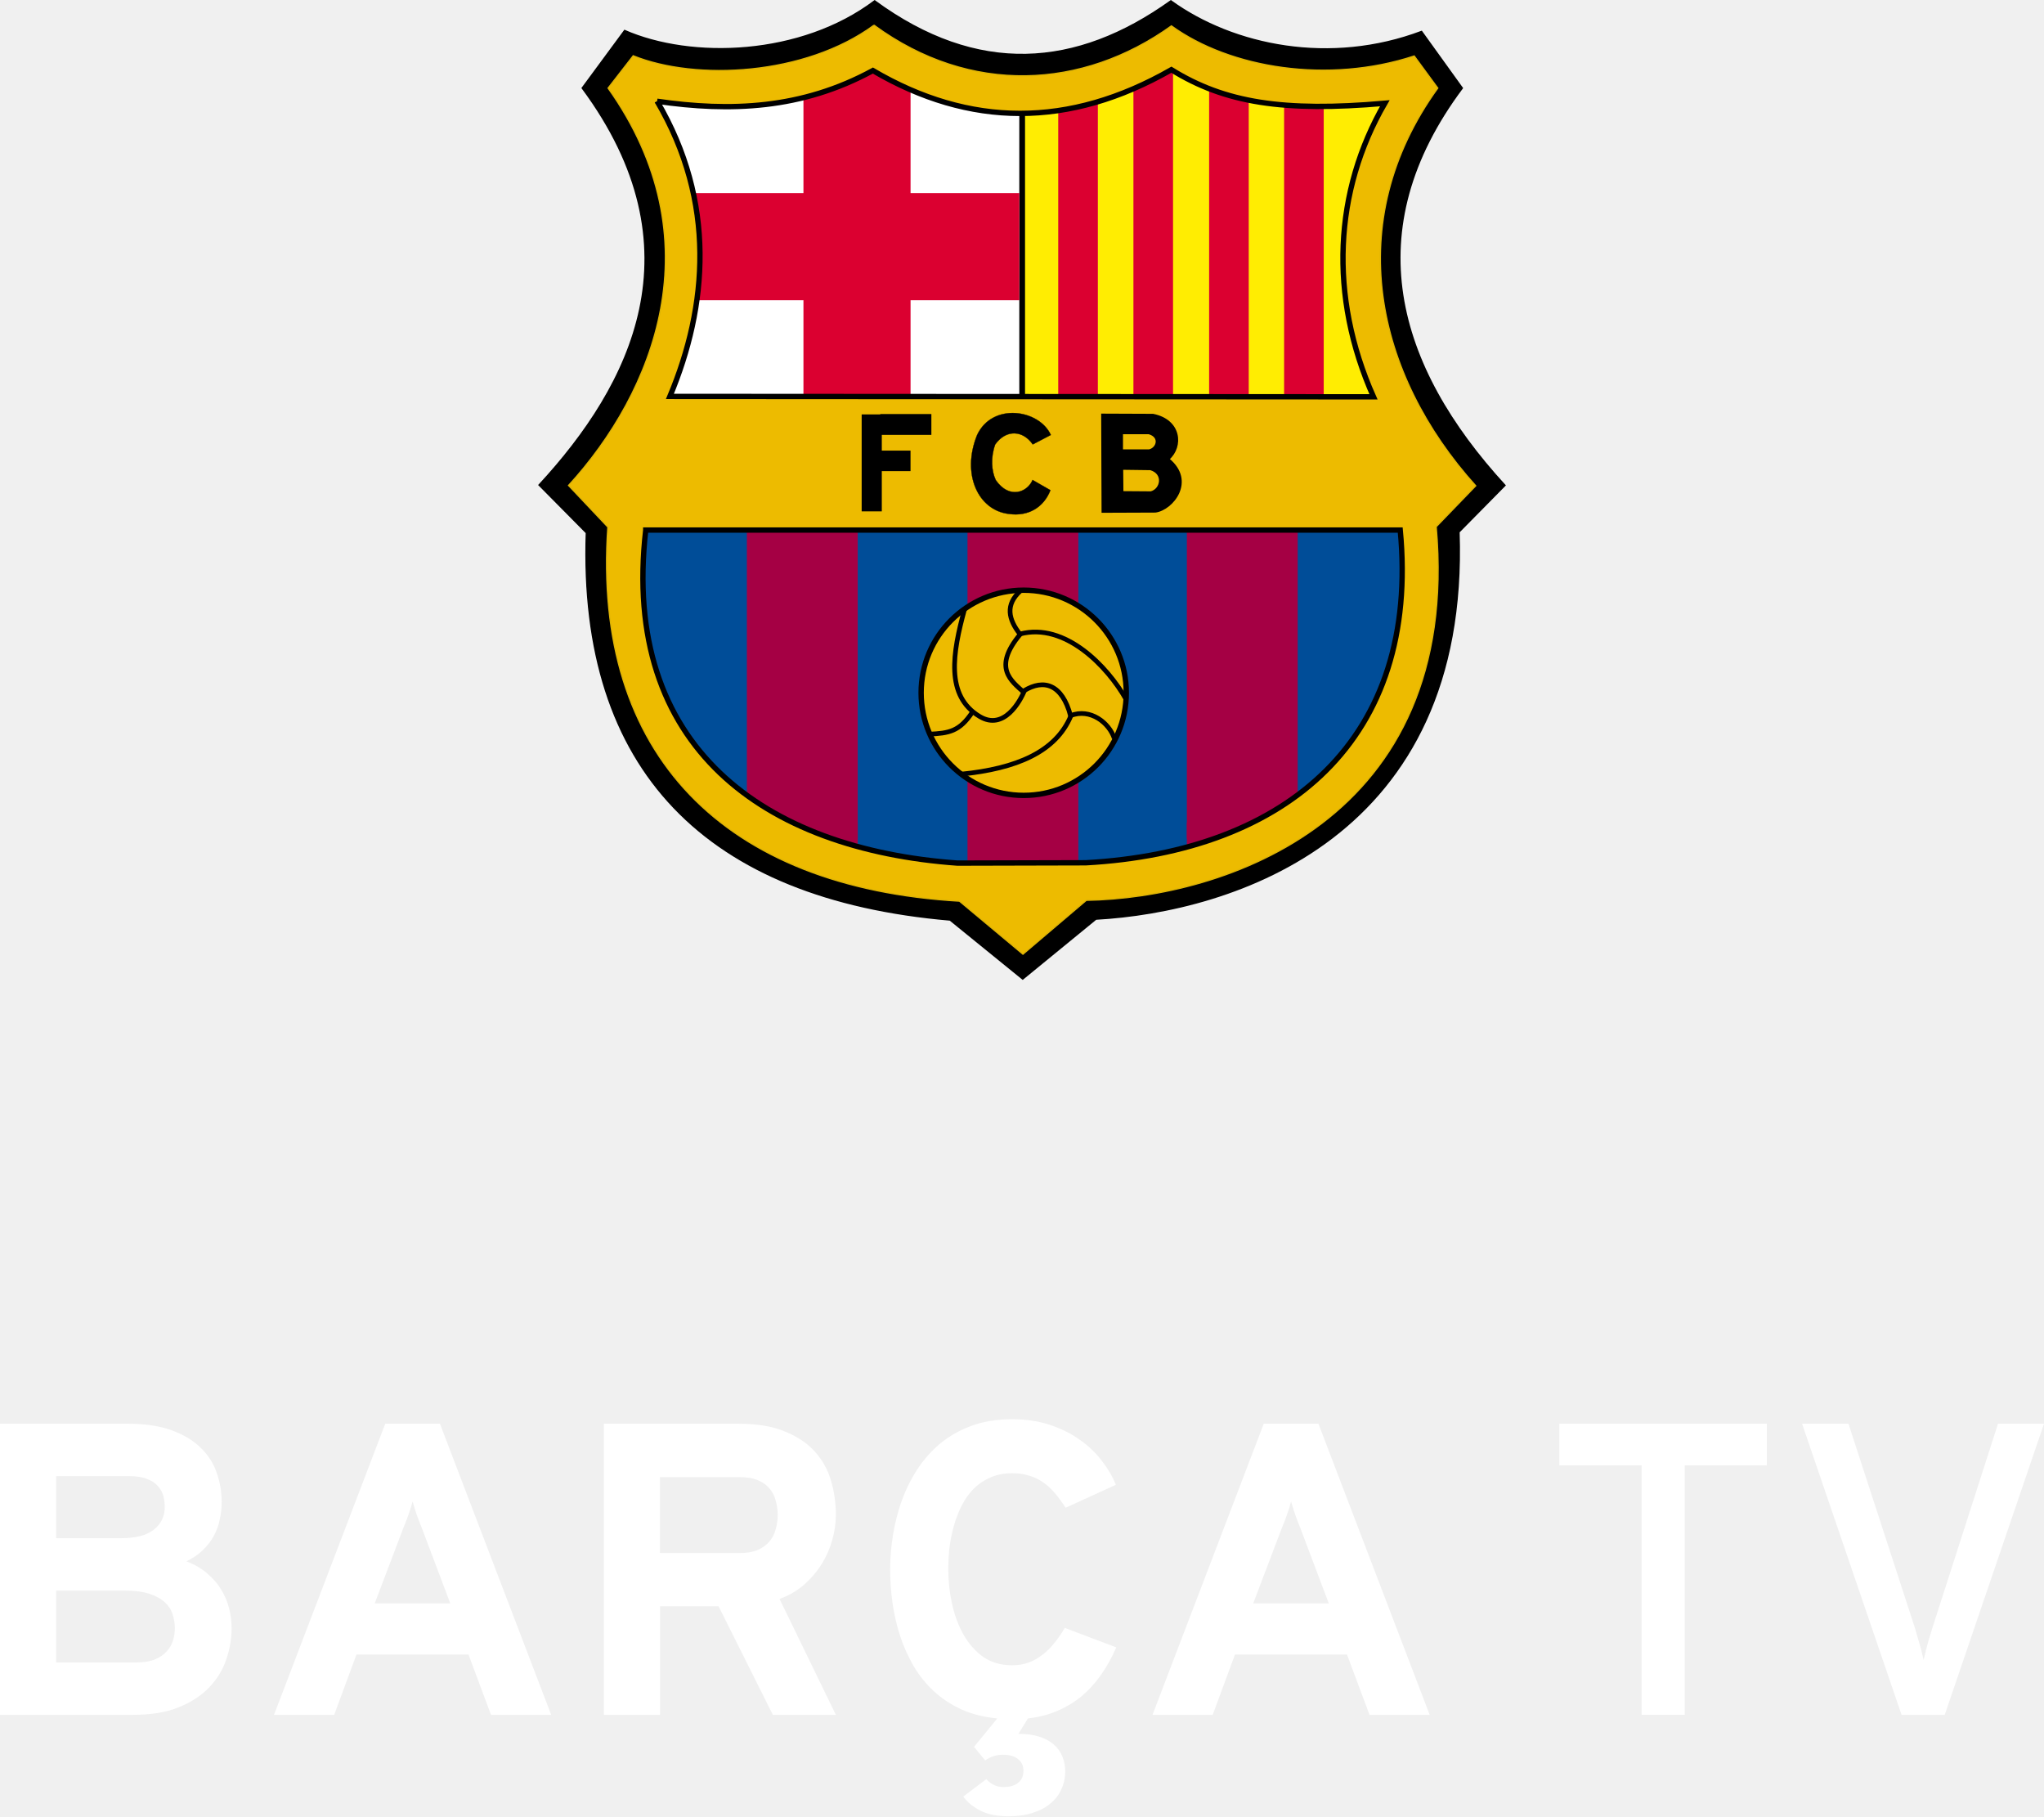
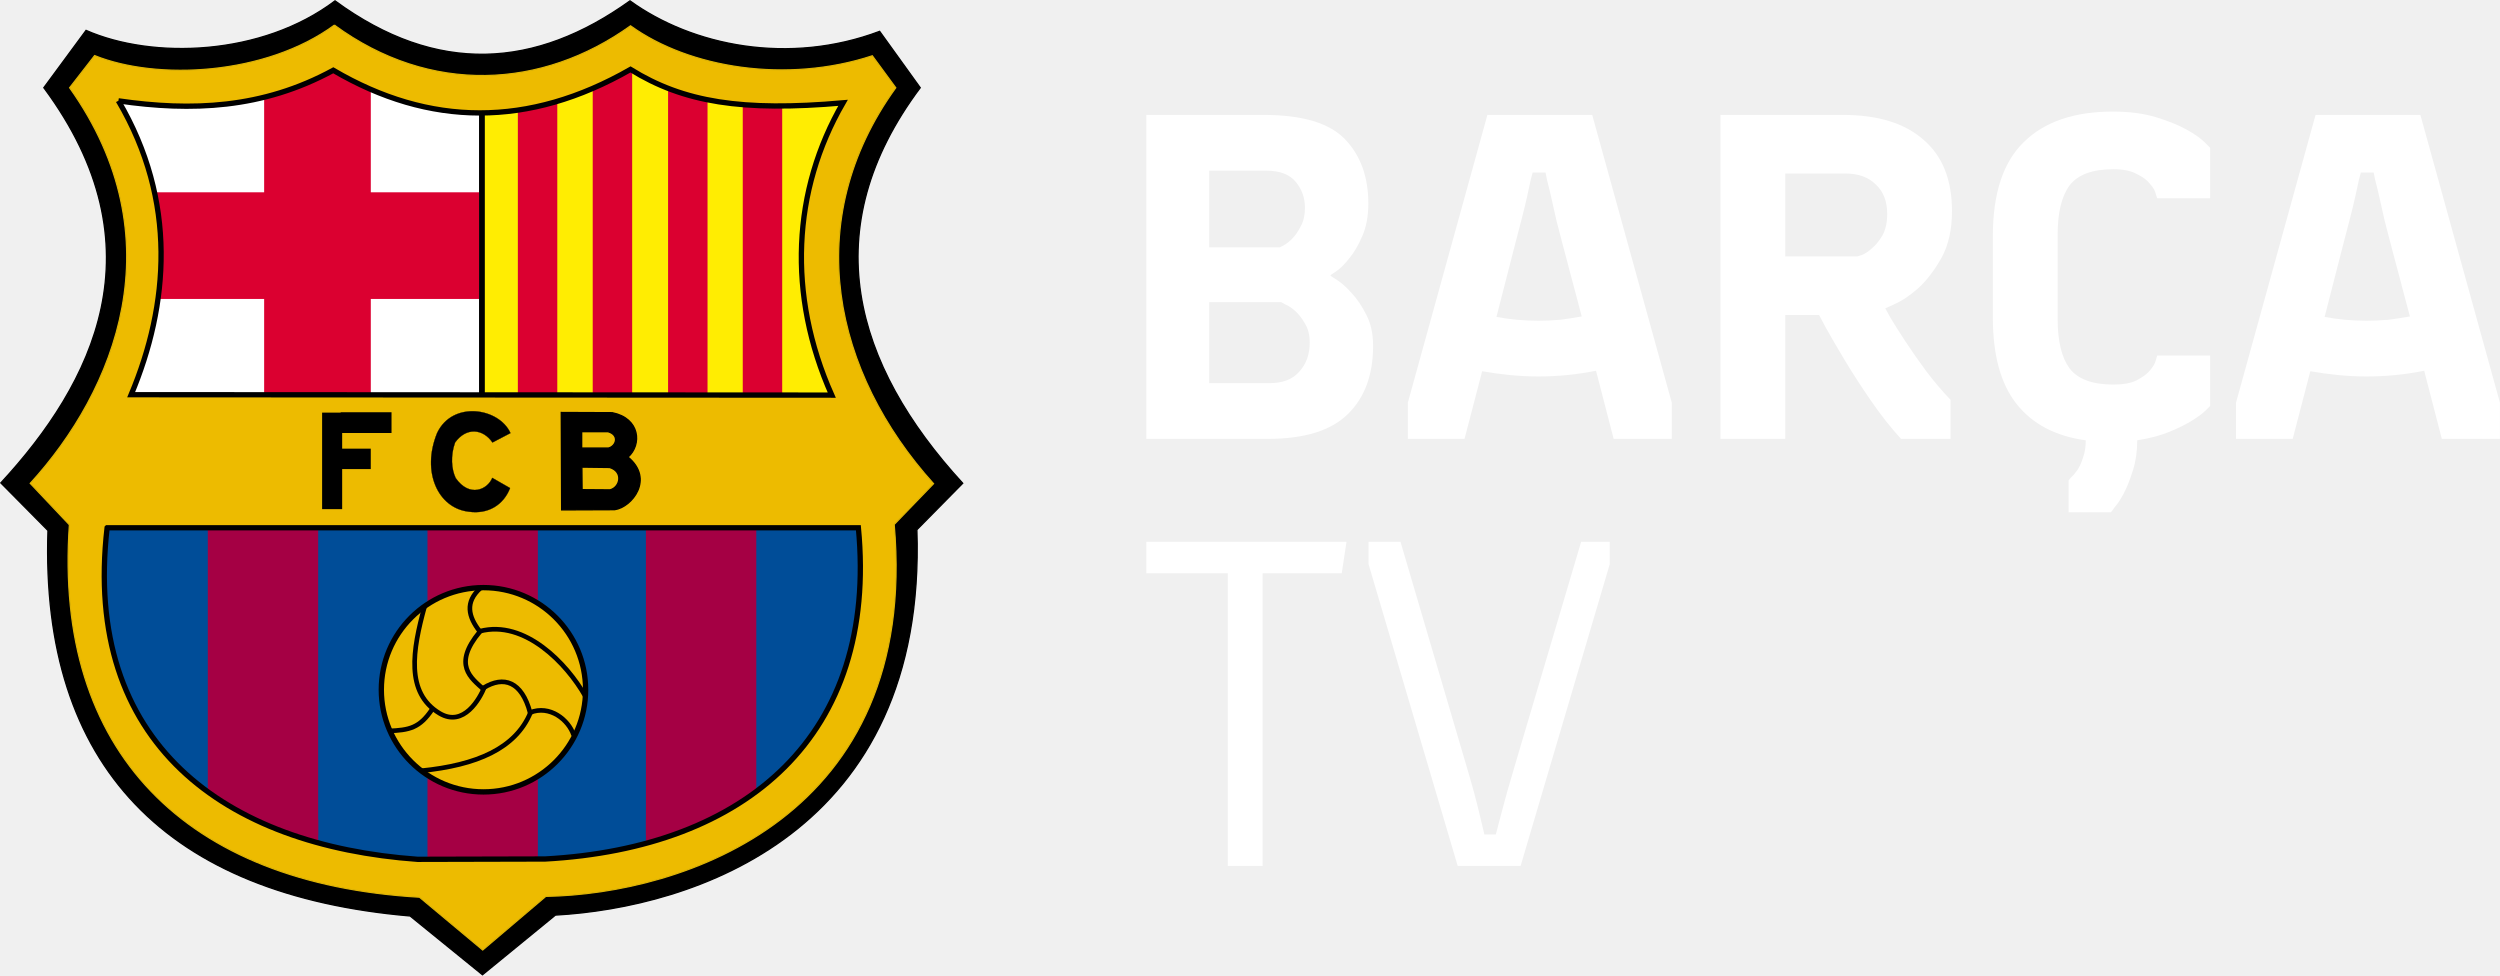
- <svg xmlns="http://www.w3.org/2000/svg" version="1.0" viewBox="0 0 242 215">
-   <g transform="matrix(.83457 0 0 .83457 -31.455 -78.341)">
-     <g transform="matrix(.18927 0 0 .18927 111.7 62.604)">
-       <g transform="translate(2.4852 13.596)">
-         <path d="m74.644 174.45c50.082 21.983 132.28 19.38 187.41-22.228 77.09 56.484 151.28 50.686 222.03 0 47.165 34.092 119.78 48.648 187.92 22.944l30.545 42.44c-79.649 106.44-50.166 208.19 31.988 297.73l-34.498 34.979c7.815 229.58-170 284.39-272.1 290.08l-54.897 44.915-54.487-44.246c-182.29-15.742-278.53-111.91-272.58-290.16l-35.47-35.836c69.304-74.963 121.38-177.4 32.355-297.49z" fill-rule="evenodd" stroke="#000" stroke-width="1px" />
-         <path d="m78.794 546.28h586.55c15.416 162.31-87.705 249.98-244.51 258.6l-99.643 0.252c-150.02-10.785-261.8-89.993-242.39-258.85z" fill="#004d98" fill-rule="evenodd" />
-         <rect x="331.65" y="548.23" width="83.086" height="259.36" fill="#a50044" />
-         <g transform="translate(-.132)" fill="#a50044">
-           <rect x="166.42" y="548.23" width="83.086" height="231.8" />
-           <rect x="195.39" y="768.15" width="54.117" height="23.877" />
+ <svg xmlns="http://www.w3.org/2000/svg" width="800.01" height="312.19" version="1.1" viewBox="0 0 211.67 82.6">
+   <g transform="translate(122.84 -107.53)">
+     <g transform="matrix(.59428 0 0 .59428 -190.61 51.748)">
+       <g transform="matrix(.18927 0 0 .18927 111.7 62.604)">
+         <g transform="translate(2.4852,13.596)">
+           <path d="m74.644 174.45c50.082 21.983 132.28 19.38 187.41-22.228 77.09 56.484 151.28 50.686 222.03 0 47.165 34.092 119.78 48.648 187.92 22.944l30.545 42.44c-79.649 106.44-50.166 208.19 31.988 297.73l-34.498 34.979c7.815 229.58-170 284.39-272.1 290.08l-54.897 44.915-54.487-44.246c-182.29-15.742-278.53-111.91-272.58-290.16l-35.47-35.836c69.304-74.963 121.38-177.4 32.355-297.49z" fill-rule="evenodd" stroke="#000" stroke-width="1px" />
+           <path d="m78.794 546.28h586.55c15.416 162.31-87.705 249.98-244.51 258.6l-99.643 0.252c-150.02-10.785-261.8-89.993-242.39-258.85z" fill="#004d98" fill-rule="evenodd" />
+           <path d="m331.65 548.23h83.086v259.36h-83.086z" fill="#a50044" />
+           <g transform="translate(-.132)" fill="#a50044">
+             <path d="m166.42 548.23h83.086v231.8h-83.086z" />
+             <path d="m195.39 768.15h54.117v23.877h-54.117z" />
+           </g>
+           <g transform="translate(-.132)" fill="#a50044">
+             <path d="m496.2 548.23h83.086v231.8h-83.086z" />
+             <path d="m496.2 768.15h54.117v23.877h-54.117z" />
+           </g>
+           <path d="m370.49 228.08v230.37l-279.99 2.025 28.86-110.88-35.948-132.65 177.21-22.784z" fill="#fff" fill-rule="evenodd" />
+           <path d="m374.54 228.08v230.37l279.99 2.025-28.86-110.88 35.948-132.65-177.21-22.784z" fill="#ffed02" fill-rule="evenodd" />
+           <path d="m208.7 200.72h80.278v256.31h-80.278z" fill="#db0030" />
+           <path transform="rotate(90)" d="m296.32-370.49h80.278v249.8h-80.278z" fill="#db0030" />
+           <g transform="translate(-.132)" fill="#db0030">
+             <path d="m399.8 218.89h29.691v236.47h-29.691z" />
+             <path d="m456.16 201.95h29.691v253.97h-29.691z" />
+             <path d="m512.89 216.26h29.691v240.18h-29.691z" />
+             <path d="m569.1 225.06h29.691v231.17h-29.691z" />
+           </g>
+           <path d="m261.59 170.47c-51.707 37.899-133.53 41.887-180.5 22.938l-18.812 24.219c80.707 113.56 34.337 227.81-29.656 297.78l29.469 31.188c-11.958 171.17 87.93 270.16 263.53 280.34l47.594 39.75 47.5-40.375c102.26-1.764 281.57-59.115 262.25-279.97l29.625-30.688c-75.153-83.347-101.06-197.51-28.438-298.03l-17.656-24.062c-64.255 21.117-137.77 9.412-182-22.562-66.348 47.537-150.61 52.444-222.91-0.531zm223.5 32.531c39.892 24.769 83.975 31.818 159.97 25.156-38.054 65.84-42.164 144.27-8.469 220l-527.38-0.312c28.364-67.666 34.872-145.53-9.594-221.19 54.813 7.958 108.36 6.051 161.75-23 72.423 42.515 146.93 43.293 223.72-0.656zm-394.59 345.84h565.53c14.863 156.49-84.563 241-235.75 249.31l-96.094 0.25c-144.64-10.398-252.39-86.759-233.69-249.56z" fill="#edbb00" fill-rule="evenodd" stroke="#deb405" stroke-width=".938px" />
+           <path d="m99.008 227.48c44.466 75.657 37.953 153.52 9.589 221.19l527.36 0.312c-33.695-75.726-29.571-154.16 8.483-220-75.994 6.661-120.07-0.38-159.96-25.149-76.79 43.949-151.32 43.154-223.74 0.639-53.394 29.051-106.92 30.972-161.73 23.014z" fill="none" stroke="#000" stroke-width="4" />
+           <path d="m90.488 548.84h565.52c14.863 156.49-84.561 241.02-235.75 249.33l-96.071 0.243c-144.64-10.398-252.41-86.767-233.7-249.57z" fill="none" stroke="#000" stroke-width="4" />
+           <path d="m372.7 235.39v213.68" fill="none" stroke="#000" stroke-width="4" />
+           <g stroke="#000">
+             <path transform="matrix(1.34,0,0,1.34,-73.999,-209.21)" d="m391.55 656.71a57.38 57.38 0 1 1-114.76 0 57.38 57.38 0 1 1 114.76 0z" fill="#edbb00" stroke-width="3" />
+             <g fill="none" stroke-width="3.5">
+               <path d="m329.45 608.16c-8.974 32.709-14.54 64.916 11.349 80.392 18.09 10.814 30.323-11.24 33.712-19.784" />
+               <path d="m302.65 701.79c15.156-0.692 23.065-1.938 32.787-16.709" />
+             </g>
+             <path d="m373.87 669.34c15.21-9.349 28.738-4.825 35.022 18.579 14.803-5.948 29.07 5.476 32.787 17.024" fill="none" stroke-width="3.5" />
+             <path d="m409.21 687.92c-11.236 27.128-40.792 39.686-82.283 43.821" fill="none" stroke-width="3.5" />
+             <path d="m373.89 670.45c-9.335-8.548-23.697-18.331-2.774-43.462-8.878-11.25-11.297-22.242 0.308-32.673" fill="none" stroke-width="3.5" />
+             <path d="m450.34 675.39c-13.655-24.138-45.436-57.585-79.218-48.702" fill="none" stroke-width="3.5" />
+           </g>
+           <path d="m266.3 461.88v0.281h-13.969v72.656h15.094v-30.156h21.531v-15.375h-21.531v-11.781h37.156v-15.625z" />
+           <path d="m380.57 484.64 13.547-7.075c-8.647-19.12-43.71-24.558-55.244 0-11.901 29.292 0.749 56.506 23.783 59.157 14.636 2.131 26.235-5.034 31.159-17.762l-13.397-7.677c-3.568 8.89-17.172 15.009-27.547 0.151-3.195-6.639-4.014-16.859-0.452-26.794 8.508-11.69 20.945-10.425 28.149 0z" fill-rule="evenodd" stroke="#000" stroke-width=".2" />
+           <path d="m432.36 462.07 0.281 73.312 39.906-0.156c12.985-1.818 30.008-23.074 10.062-39.594 10.545-9.293 9.223-29.172-11.875-33.406zm15.344 14.438h19.875c8.74 2.515 6.147 10.918 0.281 12.344h-20.156zm0.156 26.656 20.906 0.281c10.341 3.078 8.006 14.863 0.312 16.875l-21.062-0.156z" fill-rule="evenodd" stroke="#000" stroke-width="1px" />
        </g>
-         <g transform="translate(-.132)" fill="#a50044">
-           <rect x="496.2" y="548.23" width="83.086" height="231.8" />
-           <rect x="496.2" y="768.15" width="54.117" height="23.877" />
-         </g>
-         <path d="m370.49 228.08v230.37l-279.99 2.025 28.86-110.88-35.948-132.65 177.21-22.784z" fill="#fff" fill-rule="evenodd" />
-         <path d="m374.54 228.08v230.37l279.99 2.025-28.86-110.88 35.948-132.65-177.21-22.784z" fill="#ffed02" fill-rule="evenodd" />
-         <rect x="208.7" y="200.72" width="80.278" height="256.31" fill="#db0030" />
-         <rect transform="rotate(90)" x="296.32" y="-370.49" width="80.278" height="249.8" fill="#db0030" />
-         <g transform="translate(-.132)" fill="#db0030">
-           <rect x="399.8" y="218.89" width="29.691" height="236.47" />
-           <rect x="456.16" y="201.95" width="29.691" height="253.97" />
-           <rect x="512.89" y="216.26" width="29.691" height="240.18" />
-           <rect x="569.1" y="225.06" width="29.691" height="231.17" />
-         </g>
-         <path d="m261.59 170.47c-51.707 37.899-133.53 41.887-180.5 22.938l-18.812 24.219c80.707 113.56 34.337 227.81-29.656 297.78l29.469 31.188c-11.958 171.17 87.93 270.16 263.53 280.34l47.594 39.75 47.5-40.375c102.26-1.764 281.57-59.115 262.25-279.97l29.625-30.688c-75.153-83.347-101.06-197.51-28.438-298.03l-17.656-24.062c-64.255 21.117-137.77 9.412-182-22.562-66.348 47.537-150.61 52.444-222.91-0.531zm223.5 32.531c39.892 24.769 83.975 31.818 159.97 25.156-38.054 65.84-42.164 144.27-8.469 220l-527.38-0.312c28.364-67.666 34.872-145.53-9.594-221.19 54.813 7.958 108.36 6.051 161.75-23 72.423 42.515 146.93 43.293 223.72-0.656zm-394.59 345.84h565.53c14.863 156.49-84.563 241-235.75 249.31l-96.094 0.25c-144.64-10.398-252.39-86.759-233.69-249.56z" fill="#edbb00" fill-rule="evenodd" stroke="#deb405" stroke-width=".938px" />
-         <path d="m99.008 227.48c44.466 75.657 37.953 153.52 9.589 221.19l527.36 0.312c-33.695-75.726-29.571-154.16 8.483-220-75.994 6.661-120.07-0.38-159.96-25.149-76.79 43.949-151.32 43.154-223.74 0.639-53.394 29.051-106.92 30.972-161.73 23.014z" fill="none" stroke="#000" stroke-width="4" />
-         <path d="m90.488 548.84h565.52c14.863 156.49-84.561 241.02-235.75 249.33l-96.071 0.243c-144.64-10.398-252.41-86.767-233.7-249.57z" fill="none" stroke="#000" stroke-width="4" />
-         <path d="m372.7 235.39v213.68" fill="none" stroke="#000" stroke-width="4" />
-         <g stroke="#000">
-           <path transform="matrix(1.34 0 0 1.34 -73.999 -209.21)" d="m391.55 656.71a57.378 57.378 0 1 1-114.76 0 57.378 57.378 0 1 1 114.76 0z" fill="#edbb00" stroke-width="3" />
-           <g fill="none" stroke-width="3.5">
-             <path d="m329.45 608.16c-8.974 32.709-14.54 64.916 11.349 80.392 18.09 10.814 30.323-11.24 33.712-19.784" />
-             <path d="m302.65 701.79c15.156-0.692 23.065-1.938 32.787-16.709" />
-           </g>
-           <path d="m373.87 669.34c15.21-9.349 28.738-4.825 35.022 18.579 14.803-5.948 29.07 5.476 32.787 17.024" fill="none" stroke-width="3.5" />
-           <path d="m409.21 687.92c-11.236 27.128-40.792 39.686-82.283 43.821" fill="none" stroke-width="3.5" />
-           <path d="m373.89 670.45c-9.335-8.548-23.697-18.331-2.774-43.462-8.878-11.25-11.297-22.242 0.308-32.673" fill="none" stroke-width="3.5" />
-           <path d="m450.34 675.39c-13.655-24.138-45.436-57.585-79.218-48.702" fill="none" stroke-width="3.5" />
-         </g>
-         <path d="m266.3 461.88v0.281h-13.969v72.656h15.094v-30.156h21.531v-15.375h-21.531v-11.781h37.156v-15.625z" />
-         <path d="m380.57 484.64 13.547-7.075c-8.647-19.12-43.71-24.558-55.244 0-11.901 29.292 0.749 56.506 23.783 59.157 14.636 2.131 26.235-5.034 31.159-17.762l-13.397-7.677c-3.568 8.89-17.172 15.009-27.547 0.151-3.195-6.639-4.014-16.859-0.452-26.794 8.508-11.69 20.945-10.425 28.149 0z" fill-rule="evenodd" stroke="#000" stroke-width=".2" />
-         <path d="m432.36 462.07 0.281 73.312 39.906-0.156c12.985-1.818 30.008-23.074 10.062-39.594 10.545-9.293 9.223-29.172-11.875-33.406zm15.344 14.438h19.875c8.74 2.515 6.147 10.918 0.281 12.344h-20.156zm0.156 26.656 20.906 0.281c10.341 3.078 8.006 14.863 0.312 16.875l-21.062-0.156z" fill-rule="evenodd" stroke="#000" stroke-width="1px" />
+       </g>
+     </g>
+     <g transform="matrix(.26458 0 0 .26458 -122.84 133.25)" fill="#fff">
+       <g transform="matrix(3.8115,0,0,3.8115,598.01,-218.43)" aria-label="BARÇA">
+         <path d="m-60.653 68.651v-27.2h9.84q4.88 0 6.84 2.04t1.96 5.4q0 1.6-0.52 2.76-0.48 1.12-1.08 1.84-0.56 0.72-1.08 1.08-0.48 0.32-0.48 0.32v0.08t0.56 0.36 1.2 1.08q0.68 0.72 1.24 1.84 0.56 1.08 0.56 2.6 0 3.64-2.12 5.72t-6.72 2.08zm10.04-22.52h-4.76v6.44h5.92t0.32-0.16q0.36-0.2 0.72-0.56 0.4-0.4 0.72-1.04 0.36-0.64 0.36-1.56 0-1.24-0.76-2.16-0.76-0.96-2.52-0.96zm1.28 11.04h-6.04v6.8h5.08q1.64 0 2.48-0.96 0.88-0.96 0.88-2.44 0-0.96-0.4-1.6-0.36-0.64-0.8-1.04t-0.84-0.56q-0.36-0.2-0.36-0.2z" />
+         <path d="m-38.696 68.651v-3.04l6.68-24.16h8.8l6.68 24.16v3.04h-4.88l-1.48-5.72q-1.2 0.24-2.4 0.36t-2.44 0.12q-1.2 0-2.4-0.12t-2.32-0.32l-1.48 5.68zm9-16.32-1.56 6.08q0.84 0.16 1.72 0.24 0.92 0.08 1.8 0.08 0.92 0 1.84-0.08 0.92-0.12 1.8-0.28l-1.6-6.04q-0.24-0.96-0.52-2-0.24-1.08-0.44-1.96t-0.36-1.48q-0.12-0.6-0.12-0.6h-1.08t-0.16 0.6q-0.12 0.6-0.32 1.48t-0.48 1.96q-0.28 1.04-0.52 2z" />
+         <path d="m-12.45 68.651v-27.2h10.28q4.4 0 6.76 2.08 2.4 2.04 2.4 6 0 2.32-0.88 3.92-0.88 1.56-1.92 2.52-1.04 0.92-1.92 1.32t-0.88 0.4 0.44 0.8q0.48 0.8 1.24 1.96t1.76 2.52q1 1.32 2.04 2.4v3.28h-4.16q-1.28-1.4-2.52-3.2t-2.2-3.4-1.56-2.68q-0.6-1.12-0.6-1.12h-2.84v10.4zm5.44-15.32h6.04t0.4-0.12q0.4-0.16 0.84-0.56 0.48-0.4 0.88-1.08 0.4-0.72 0.4-1.8 0-1.6-0.96-2.48-0.92-0.92-2.56-0.92h-5.04z" />
+         <path d="m10.422 58.491v-6.88q0-5.36 2.6-7.88 2.6-2.56 7.48-2.56 2.08 0 3.64 0.48t2.56 1.04 1.48 1.04 0.48 0.48v4.24h-4.44t-0.12-0.36q-0.08-0.4-0.48-0.84-0.36-0.48-1.12-0.84-0.72-0.4-1.96-0.4-2.64 0-3.68 1.36-1 1.36-1 4.12v7.12q0 2.76 1 4.12 1.04 1.36 3.68 1.36 1.24 0 1.96-0.36 0.76-0.4 1.12-0.84 0.4-0.48 0.48-0.84 0.12-0.4 0.12-0.4h4.44v4.24t-0.36 0.36-1.12 0.84-1.92 0.96-2.72 0.72q0 1.4-0.36 2.52-0.36 1.16-0.76 1.92t-0.76 1.16q-0.32 0.44-0.32 0.44h-3.56v-2.68t0.2-0.24q0.24-0.2 0.52-0.6t0.48-1.04q0.24-0.64 0.24-1.48-3.8-0.52-5.8-3.04t-2-7.24z" />
+         <path d="m30.836 68.651v-3.04l6.68-24.16h8.8l6.68 24.16v3.04h-4.88l-1.48-5.72q-1.2 0.24-2.4 0.36t-2.44 0.12q-1.2 0-2.4-0.12t-2.32-0.32l-1.48 5.68zm9-16.32-1.56 6.08q0.84 0.16 1.72 0.24 0.92 0.08 1.8 0.08 0.92 0 1.84-0.08 0.92-0.12 1.8-0.28l-1.6-6.04q-0.24-0.96-0.52-2-0.24-1.08-0.44-1.96t-0.36-1.48q-0.12-0.6-0.12-0.6h-1.08t-0.16 0.6q-0.12 0.6-0.32 1.48t-0.48 1.96q-0.28 1.04-0.52 2z" />
+       </g>
+       <g transform="matrix(3.8134,0,0,3.8134,920.65,-312.84)" aria-label="TV">
+         <path d="m-128.83 104.65h-6.64v24.56h-2.92v-24.56h-6.84v-2.64h16.8z" />
+         <path d="m-126.58 102.01h2.68l5.52 18.76q0.72 2.4 1.12 4.12 0.4 1.68 0.4 1.68h0.96t0.44-1.68q0.44-1.72 1.16-4.12l5.56-18.76h2.4v1.88l-7.48 25.32h-5.28l-7.48-25.32z" />
      </g>
    </g>
  </g>
-   <g transform="matrix(1.2282 0 0 1.2303 264.63 -34.649)" fill="#fff" stroke-width="1px" aria-label="BARÇA TV">
-     <path d="m-215.46 165.15h12.285q2.559 0 4.297 0.645t2.793 1.699q1.074 1.055 1.523 2.402 0.469 1.348 0.469 2.773 0 0.898-0.195 1.738-0.176 0.84-0.586 1.582-0.41 0.723-1.055 1.348-0.645 0.605-1.562 1.055 1.191 0.449 2.012 1.172 0.84 0.703 1.348 1.562 0.527 0.859 0.762 1.816 0.234 0.957 0.234 1.895 0 1.484-0.508 2.969-0.488 1.484-1.621 2.676-1.113 1.191-2.93 1.934-1.797 0.742-4.414 0.742h-12.852zm13.125 22.969q1.094 0 1.816-0.293 0.723-0.312 1.133-0.781 0.43-0.469 0.605-1.055t0.176-1.152q0-0.684-0.215-1.328-0.195-0.664-0.742-1.172-0.547-0.508-1.484-0.82t-2.402-0.312h-6.602v6.914zm-1.484-11.953q2.148 0 3.184-0.82 1.055-0.84 1.055-2.188 0-0.527-0.137-1.055-0.137-0.527-0.527-0.957-0.371-0.43-1.055-0.684-0.684-0.273-1.797-0.273h-6.953v5.977z" />
-     <path d="m-168.13 193.16-2.168-5.801h-10.801l-2.148 5.801h-5.801l10.723-28.008h5.273l10.723 28.008zm-6.68-18.008q-0.215-0.508-0.469-1.211-0.234-0.703-0.41-1.309-0.156 0.605-0.41 1.309-0.254 0.703-0.469 1.211l-2.773 7.285h7.285z" />
-     <path d="m-157.25 193.16v-28.008h13.008q2.656 0 4.434 0.742 1.797 0.723 2.891 1.934t1.562 2.793 0.469 3.301q0 1.191-0.352 2.422-0.332 1.211-1.016 2.305-0.684 1.094-1.699 1.992-1.016 0.879-2.363 1.367l5.43 11.152h-6.074l-5.234-10.449h-5.644v10.449zm13.086-15.566q1.035 0 1.738-0.293 0.703-0.312 1.133-0.82 0.43-0.508 0.605-1.172 0.195-0.664 0.195-1.387 0-0.664-0.176-1.309-0.156-0.664-0.566-1.172-0.41-0.527-1.133-0.84-0.703-0.312-1.797-0.312h-7.676v7.305z" />
-     <path d="m-118.21 202.92q-1.699 0-2.754-0.547-1.035-0.527-1.641-1.348l2.227-1.68q0.254 0.312 0.664 0.527 0.41 0.234 0.977 0.234 0.938 0 1.426-0.41 0.508-0.41 0.508-1.152 0-0.723-0.527-1.133-0.508-0.41-1.445-0.41-0.488 0-0.918 0.137-0.41 0.137-0.801 0.41l-1.074-1.309 2.246-2.734q-1.914-0.176-3.438-0.859-1.504-0.684-2.656-1.738t-1.953-2.402q-0.801-1.367-1.309-2.891-0.508-1.543-0.742-3.184-0.234-1.641-0.234-3.281 0-1.602 0.273-3.281 0.273-1.699 0.84-3.301 0.586-1.602 1.504-3.027 0.938-1.426 2.227-2.5 1.309-1.074 3.027-1.699t3.887-0.625q2.012 0 3.652 0.547 1.641 0.547 2.891 1.445 1.25 0.879 2.109 2.012 0.879 1.133 1.348 2.305l-4.844 2.207q-0.508-0.781-1.035-1.406-0.527-0.625-1.133-1.035-0.605-0.43-1.348-0.645-0.723-0.234-1.641-0.234-1.172 0-2.09 0.41-0.918 0.391-1.602 1.074-0.684 0.684-1.152 1.602t-0.762 1.953q-0.293 1.016-0.43 2.109-0.117 1.074-0.117 2.09 0 1.641 0.352 3.281t1.094 2.969q0.742 1.328 1.895 2.168 1.172 0.82 2.812 0.82 0.859 0 1.582-0.254 0.723-0.273 1.328-0.742 0.625-0.469 1.152-1.133 0.547-0.664 1.016-1.465l4.961 1.875q-0.605 1.406-1.426 2.578-0.801 1.172-1.855 2.07-1.055 0.879-2.363 1.445-1.289 0.566-2.871 0.742l-0.918 1.484q1.172 0 2.012 0.273 0.859 0.273 1.406 0.762 0.566 0.488 0.82 1.152 0.273 0.664 0.273 1.426 0 0.938-0.371 1.719-0.352 0.801-1.055 1.367-0.684 0.586-1.699 0.898-0.996 0.332-2.305 0.332z" />
-     <path d="m-83.445 193.16-2.168-5.801h-10.801l-2.148 5.801h-5.801l10.723-28.008h5.273l10.723 28.008zm-6.68-18.008q-0.215-0.508-0.469-1.211-0.234-0.703-0.41-1.309-0.156 0.605-0.41 1.309t-0.469 1.211l-2.773 7.285h7.285z" />
-     <path d="m-53.055 169.15v24.004h-4.16v-24.004h-7.93v-4.004h20v4.004z" />
-     <path d="m-27.996 193.16h-4.16l-9.59-28.008h4.473l6.367 19.531q0.176 0.566 0.41 1.406 0.254 0.82 0.469 1.797 0.215-0.977 0.449-1.797 0.254-0.84 0.43-1.406l6.289-19.531h4.434z" />
-   </g>
-   <flowRoot transform="translate(4.0963 71)" fill="#000000" font-family="Overpass" font-size="40px" letter-spacing="0px" stroke-width="1px" word-spacing="0px" style="line-height:25px" xml:space="preserve">
-     <flowRegion font-family="Overpass">
-       <rect x="-168.41" y="225.15" width="226.37" height="90.915" />
-     </flowRegion>
-     <flowPara />
-   </flowRoot>
</svg>
